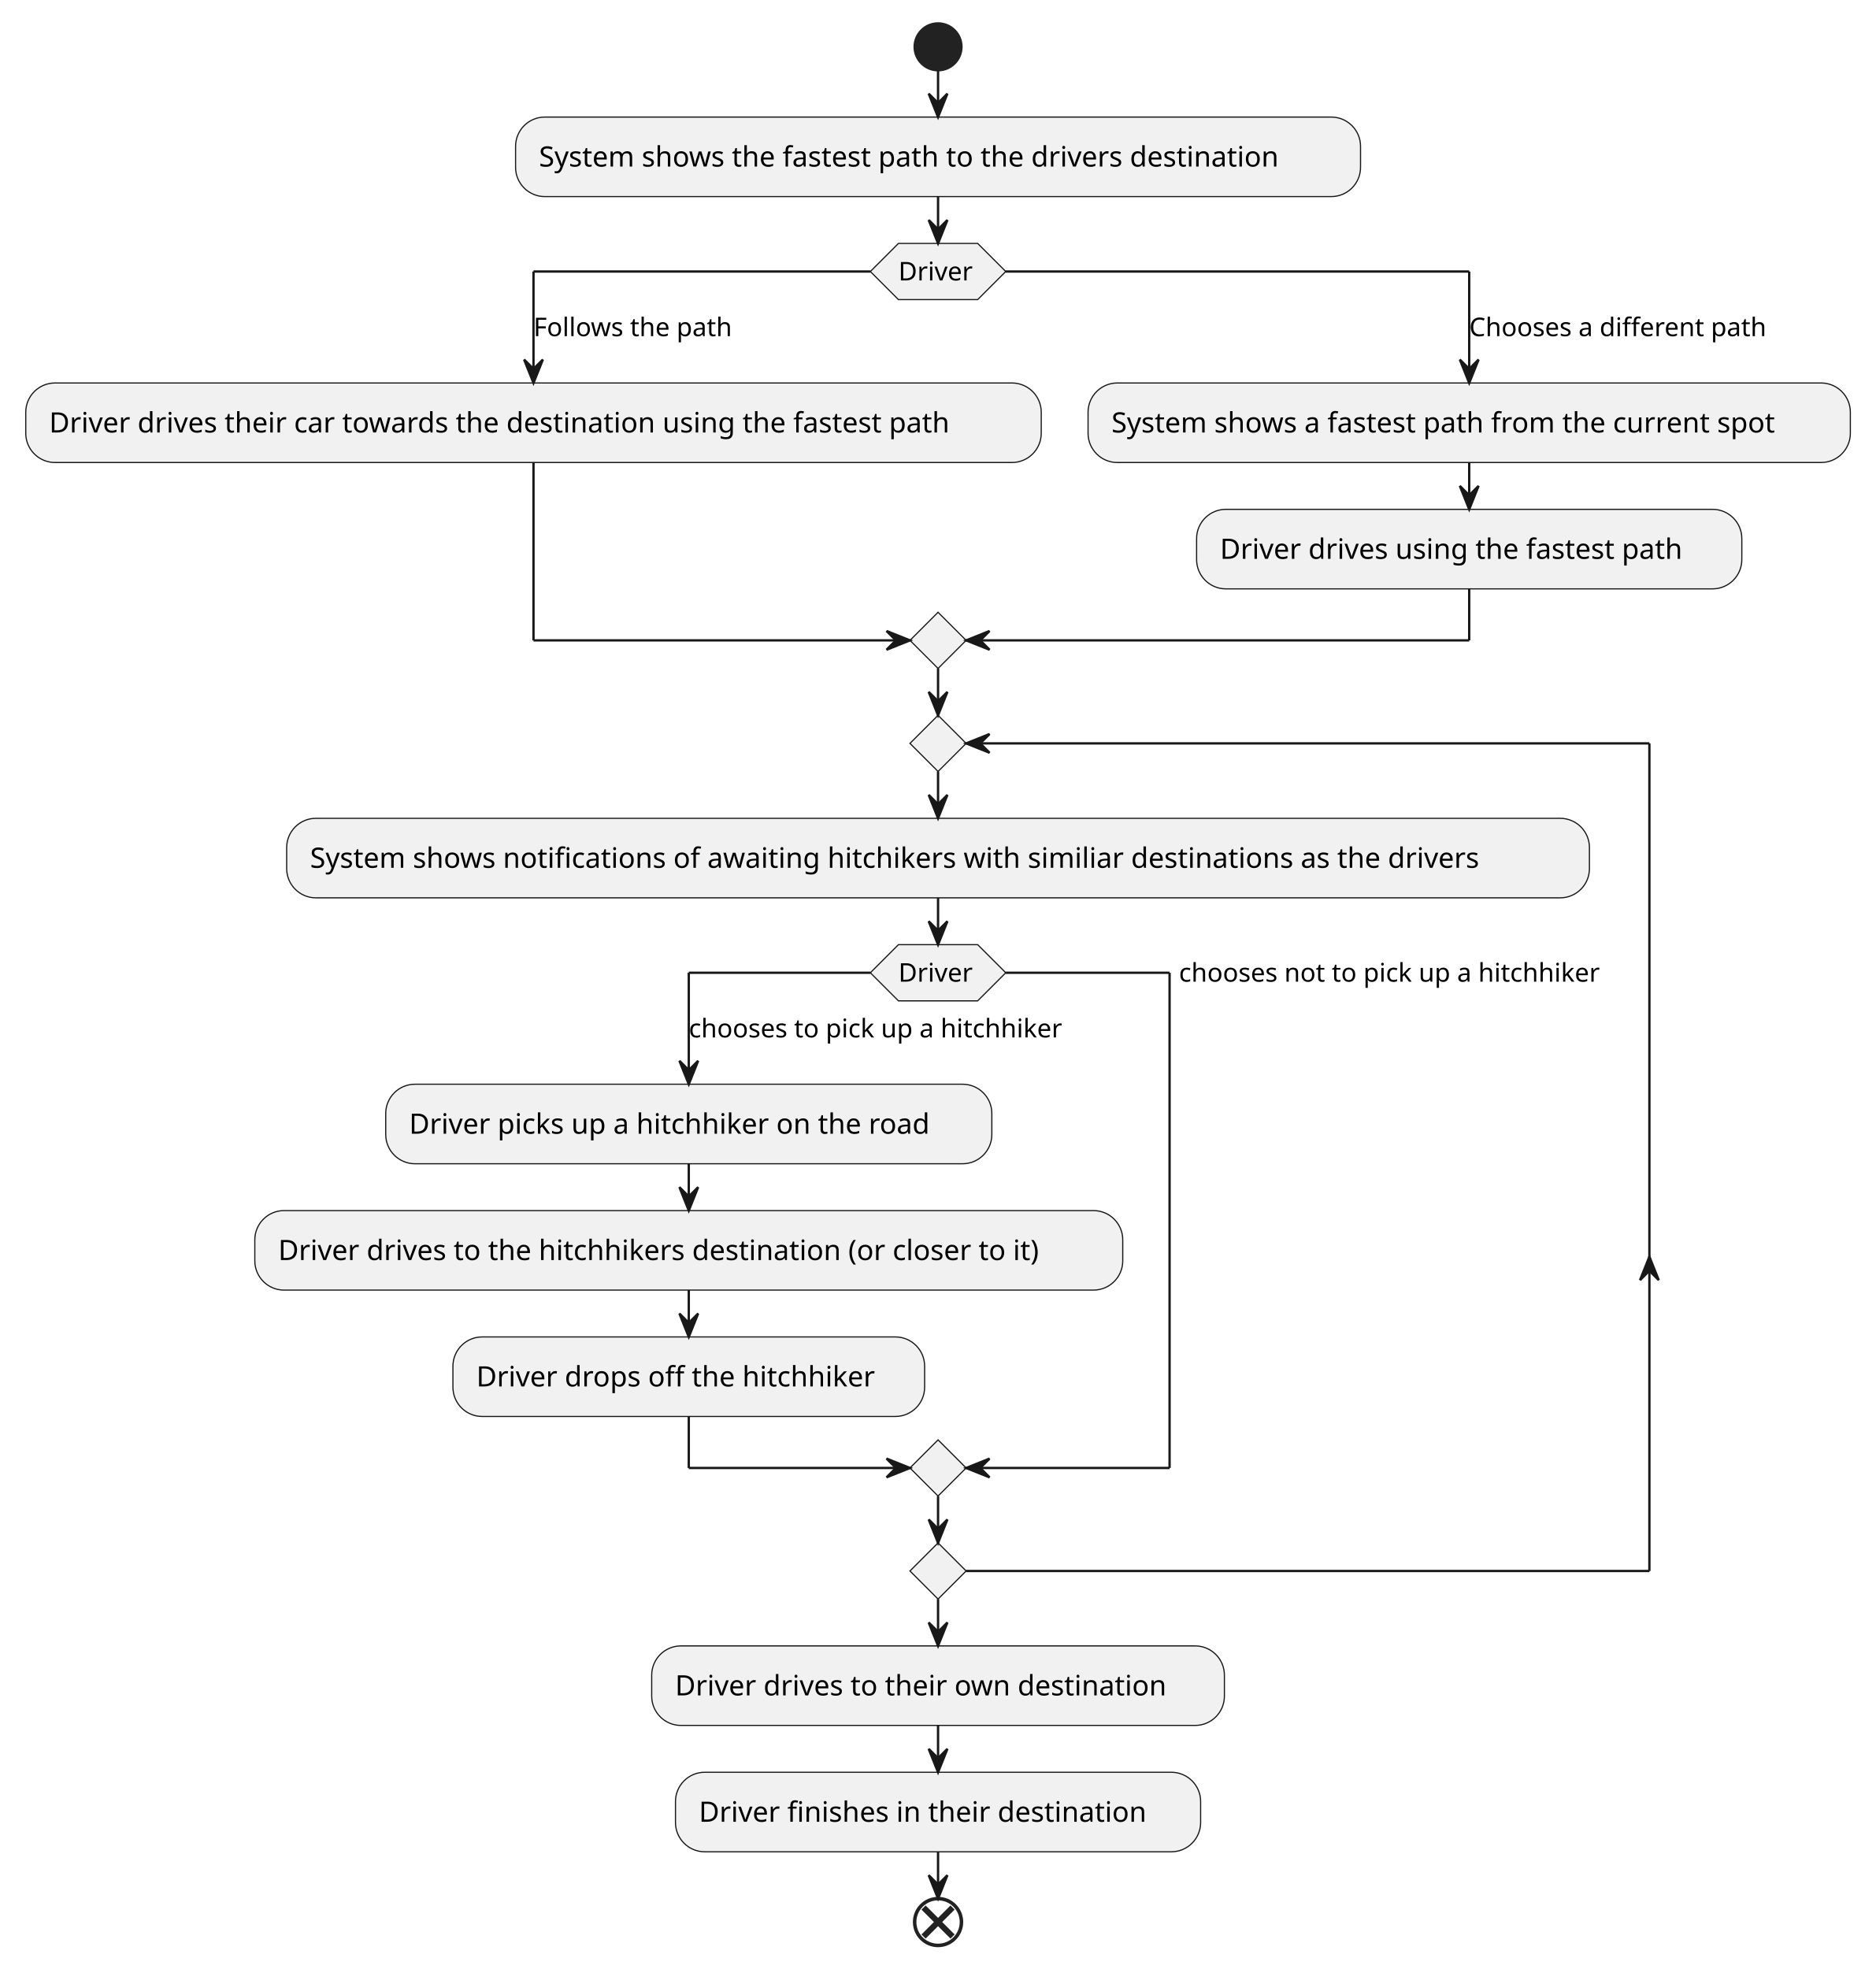
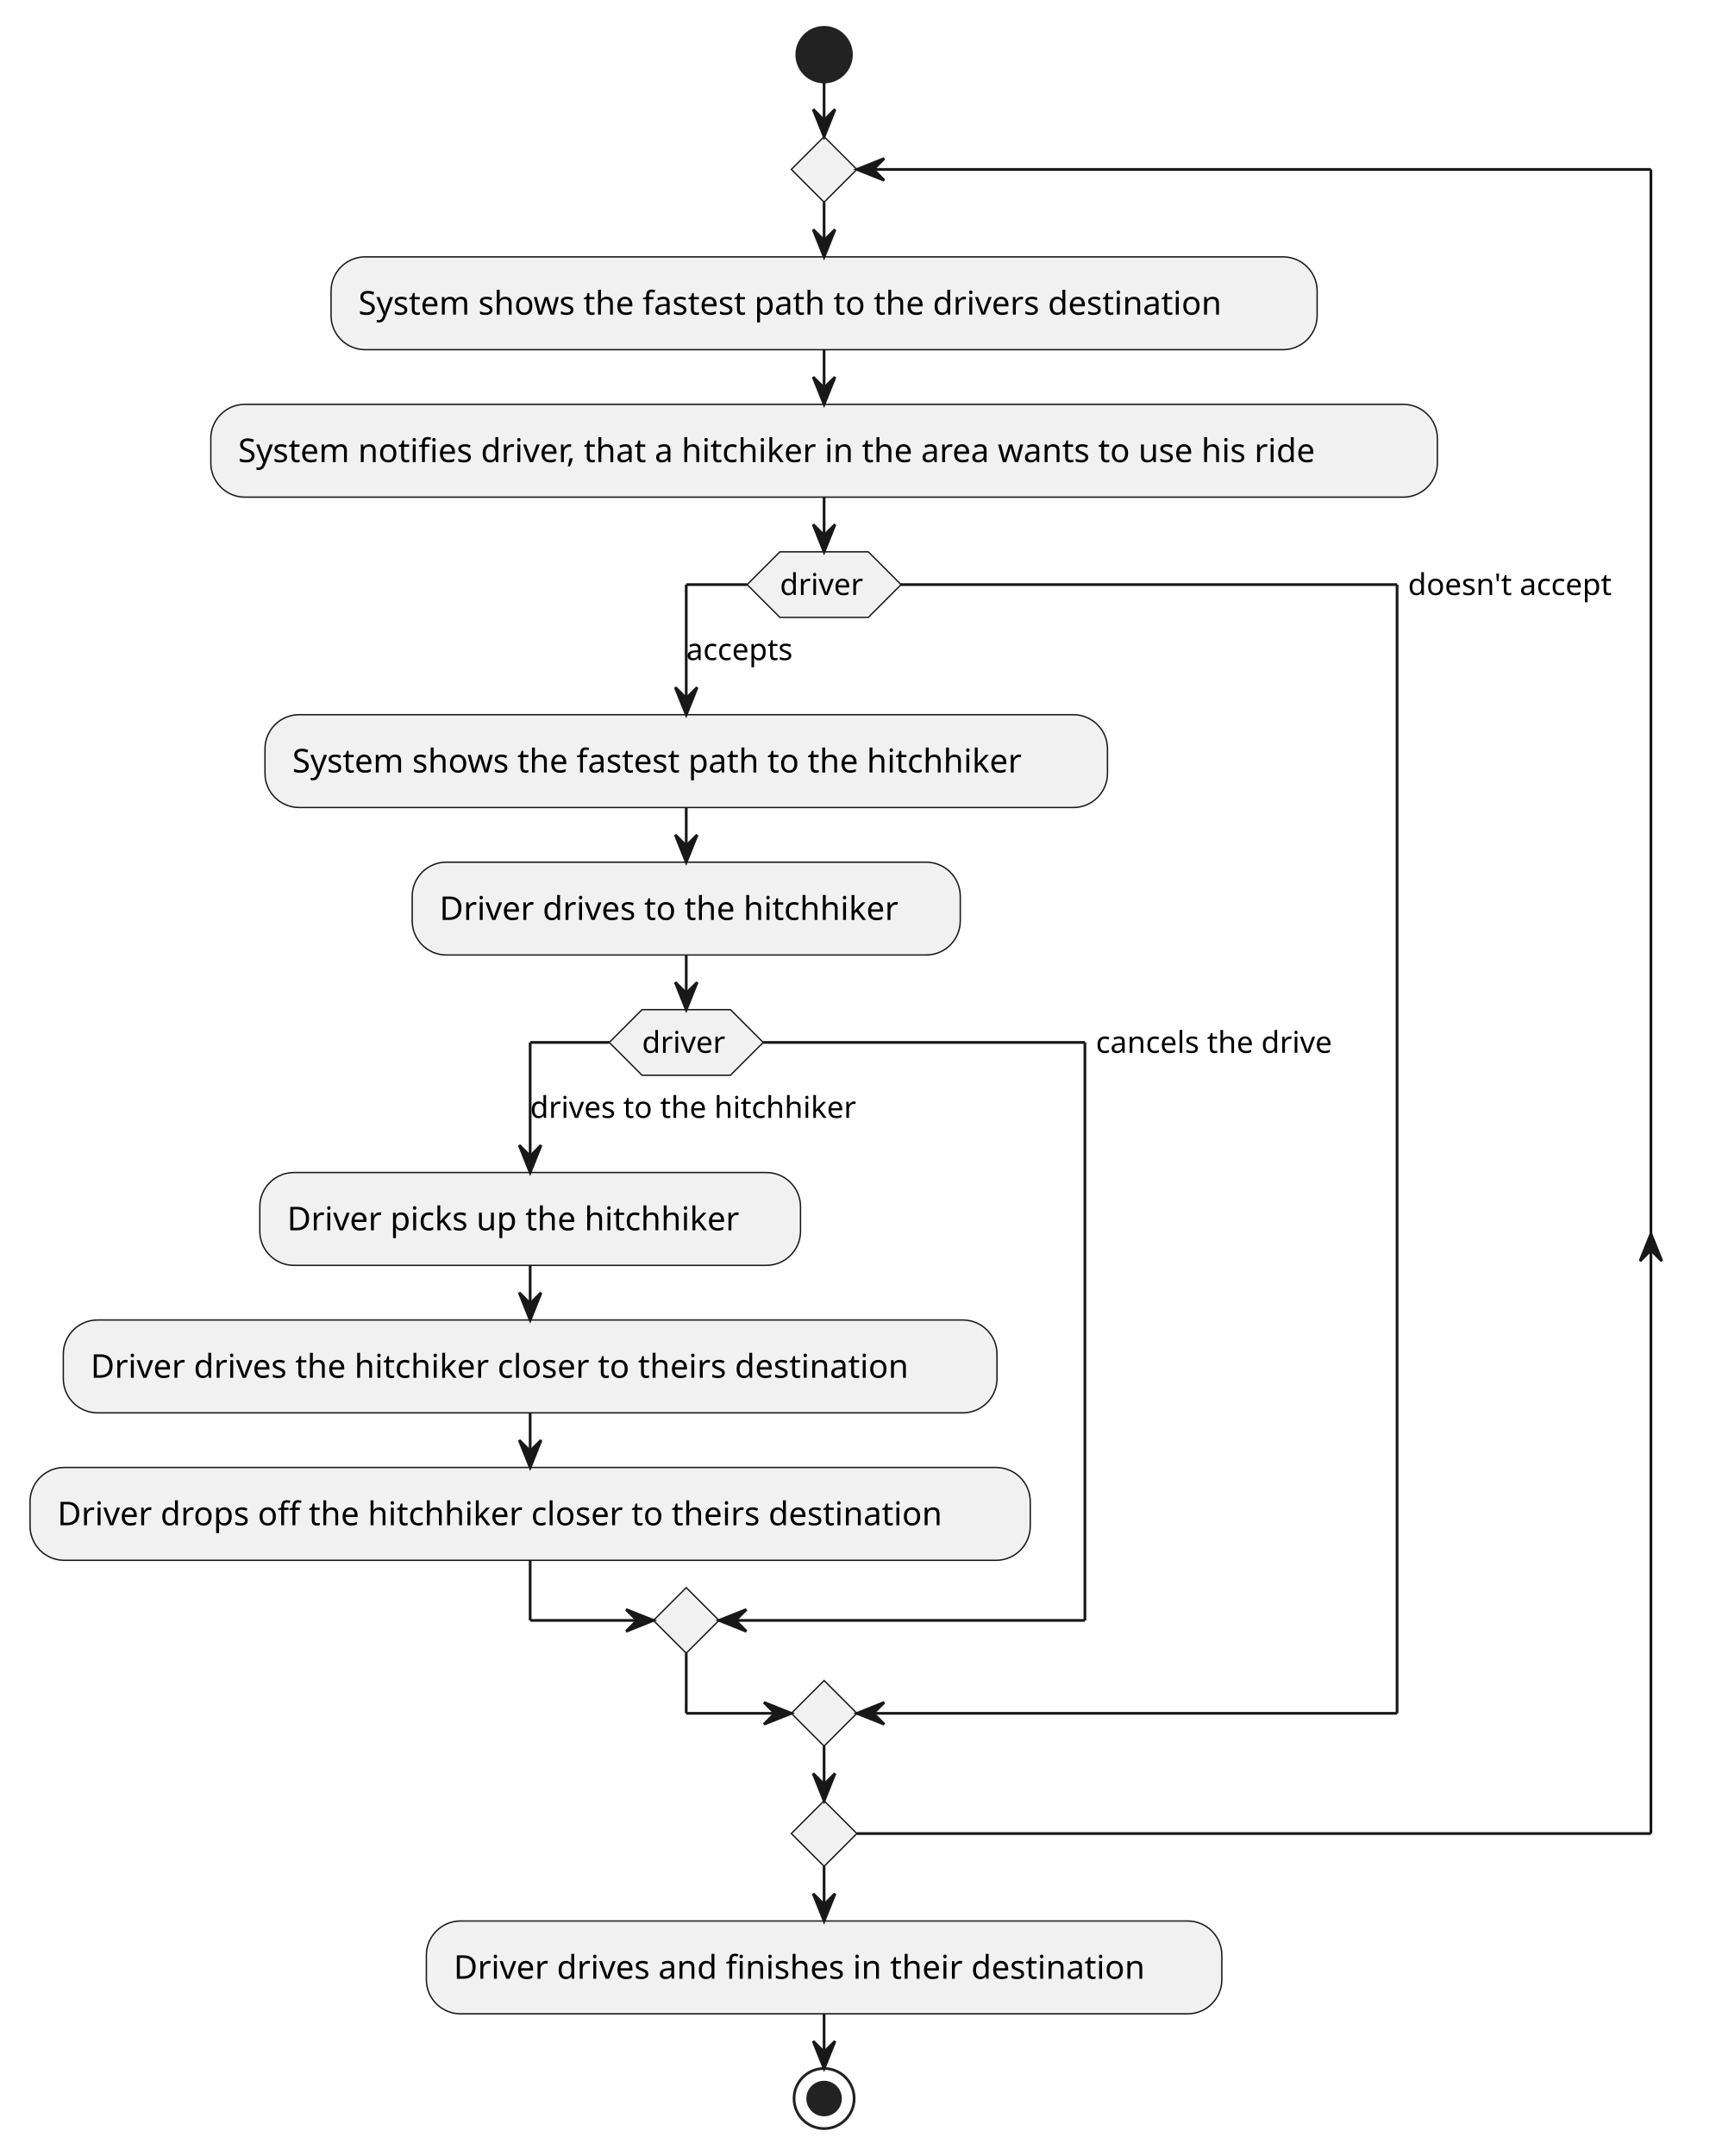
- <svg xmlns="http://www.w3.org/2000/svg" contentStyleType="text/css" data-diagram-type="ACTIVITY" height="841px" preserveAspectRatio="none" style="width:801px;height:841px;background:#FFFFFF;" version="1.1" viewBox="0 0 801 841" width="801px" zoomAndPan="magnify">
+ <svg xmlns="http://www.w3.org/2000/svg" contentStyleType="text/css" data-diagram-type="ACTIVITY" height="789px" preserveAspectRatio="none" style="width:630px;height:789px;background:#FFFFFF;" version="1.1" viewBox="0 0 630 789" width="630px" zoomAndPan="magnify">
  <defs />
  <g>
-     <ellipse cx="400.675" cy="20" fill="#222222" rx="10" ry="10" style="stroke:#222222;stroke-width:1;" />
-     <rect fill="#F1F1F1" height="33.969" rx="12.5" ry="12.5" style="stroke:#181818;stroke-width:0.5;" width="360.91" x="220.22" y="50" />
-     <text fill="#000000" font-family="sans-serif" font-size="12" lengthAdjust="spacing" textLength="340.91" x="230.22" y="71.139">System shows the fastest path to the drivers destination</text>
-     <polygon fill="#F1F1F1" points="383.75,103.969,417.599,103.969,429.599,115.969,417.599,127.969,383.75,127.969,371.75,115.969,383.75,103.969" style="stroke:#181818;stroke-width:0.5;" />
-     <text fill="#000000" font-family="sans-serif" font-size="11" lengthAdjust="spacing" textLength="33.849" x="383.75" y="119.777">Driver</text>
-     <rect fill="#F1F1F1" height="33.969" rx="12.5" ry="12.5" style="stroke:#181818;stroke-width:0.5;" width="433.748" x="11" y="163.578" />
-     <text fill="#000000" font-family="sans-serif" font-size="12" lengthAdjust="spacing" textLength="413.748" x="21" y="184.717">Driver drives their car towards the destination using the fastest path</text>
-     <rect fill="#F1F1F1" height="33.969" rx="12.5" ry="12.5" style="stroke:#181818;stroke-width:0.5;" width="325.602" x="464.748" y="163.578" />
-     <text fill="#000000" font-family="sans-serif" font-size="12" lengthAdjust="spacing" textLength="305.602" x="474.748" y="184.717">System shows a fastest path from the current spot</text>
-     <rect fill="#F1F1F1" height="33.969" rx="12.5" ry="12.5" style="stroke:#181818;stroke-width:0.5;" width="232.883" x="511.107" y="217.547" />
-     <text fill="#000000" font-family="sans-serif" font-size="12" lengthAdjust="spacing" textLength="212.883" x="521.107" y="238.685">Driver drives using the fastest path</text>
-     <polygon fill="#F1F1F1" points="400.675,261.516,400.675,261.516,412.675,273.516,400.675,285.516,400.675,285.516,388.675,273.516,400.675,261.516" style="stroke:#181818;stroke-width:0.5;" />
-     <rect fill="#F1F1F1" height="33.969" rx="12.5" ry="12.5" style="stroke:#181818;stroke-width:0.5;" width="556.455" x="122.447" y="349.516" />
-     <text fill="#000000" font-family="sans-serif" font-size="12" lengthAdjust="spacing" textLength="536.455" x="132.447" y="370.654">System shows notifications of awaiting hitchikers with similiar destinations as the drivers</text>
-     <polygon fill="#F1F1F1" points="383.75,403.484,417.599,403.484,429.599,415.484,417.599,427.484,383.75,427.484,371.75,415.484,383.75,403.484" style="stroke:#181818;stroke-width:0.5;" />
-     <text fill="#000000" font-family="sans-serif" font-size="11" lengthAdjust="spacing" textLength="33.849" x="383.75" y="419.293">Driver</text>
-     <rect fill="#F1F1F1" height="33.969" rx="12.5" ry="12.5" style="stroke:#181818;stroke-width:0.5;" width="258.893" x="164.756" y="463.094" />
-     <text fill="#000000" font-family="sans-serif" font-size="12" lengthAdjust="spacing" textLength="238.893" x="174.756" y="484.232">Driver picks up a hitchhiker on the road</text>
-     <rect fill="#F1F1F1" height="33.969" rx="12.5" ry="12.5" style="stroke:#181818;stroke-width:0.5;" width="370.725" x="108.84" y="517.062" />
-     <text fill="#000000" font-family="sans-serif" font-size="12" lengthAdjust="spacing" textLength="350.725" x="118.84" y="538.201">Driver drives to the hitchhikers destination (or closer to it)</text>
-     <rect fill="#F1F1F1" height="33.969" rx="12.5" ry="12.5" style="stroke:#181818;stroke-width:0.5;" width="201.482" x="193.461" y="571.031" />
-     <text fill="#000000" font-family="sans-serif" font-size="12" lengthAdjust="spacing" textLength="181.482" x="203.461" y="592.17">Driver drops off the hitchhiker</text>
-     <polygon fill="#F1F1F1" points="400.675,615,400.675,615,412.675,627,400.675,639,400.675,639,388.675,627,400.675,615" style="stroke:#181818;stroke-width:0.5;" />
-     <polygon fill="#F1F1F1" points="400.675,305.516,412.675,317.516,400.675,329.516,388.675,317.516,400.675,305.516" style="stroke:#181818;stroke-width:0.5;" />
-     <polygon fill="#F1F1F1" points="400.675,659,400.675,659,412.675,671,400.675,683,400.675,683,388.675,671,400.675,659" style="stroke:#181818;stroke-width:0.5;" />
-     <rect fill="#F1F1F1" height="33.969" rx="12.5" ry="12.5" style="stroke:#181818;stroke-width:0.5;" width="244.625" x="278.362" y="703" />
-     <text fill="#000000" font-family="sans-serif" font-size="12" lengthAdjust="spacing" textLength="224.625" x="288.362" y="724.139">Driver drives to their own destination</text>
-     <rect fill="#F1F1F1" height="33.969" rx="12.5" ry="12.5" style="stroke:#181818;stroke-width:0.5;" width="224.31" x="288.519" y="756.969" />
-     <text fill="#000000" font-family="sans-serif" font-size="12" lengthAdjust="spacing" textLength="204.31" x="298.519" y="778.107">Driver finishes in their destination</text>
-     <ellipse cx="400.675" cy="820.938" fill="none" rx="10" ry="10" style="stroke:#222222;stroke-width:1.5;" />
-     <line style="stroke:#222222;stroke-width:2.5;" x1="394.488" x2="406.862" y1="814.75" y2="827.125" />
-     <line style="stroke:#222222;stroke-width:2.5;" x1="406.862" x2="394.488" y1="814.75" y2="827.125" />
-     <line style="stroke:#181818;stroke-width:1;" x1="400.675" x2="400.675" y1="30" y2="50" />
-     <polygon fill="#181818" points="396.675,40,400.675,50,404.675,40,400.675,44" style="stroke:#181818;stroke-width:1;" />
-     <line style="stroke:#181818;stroke-width:1;" x1="627.549" x2="627.549" y1="197.547" y2="217.547" />
-     <polygon fill="#181818" points="623.549,207.547,627.549,217.547,631.549,207.547,627.549,211.547" style="stroke:#181818;stroke-width:1;" />
-     <line style="stroke:#181818;stroke-width:1;" x1="371.75" x2="227.874" y1="115.969" y2="115.969" />
-     <line style="stroke:#181818;stroke-width:1;" x1="227.874" x2="227.874" y1="115.969" y2="163.578" />
-     <polygon fill="#181818" points="223.874,153.578,227.874,163.578,231.874,153.578,227.874,157.578" style="stroke:#181818;stroke-width:1;" />
-     <text fill="#000000" font-family="sans-serif" font-size="11" lengthAdjust="spacing" textLength="90.68" x="227.874" y="143.582">Follows the path</text>
-     <line style="stroke:#181818;stroke-width:1;" x1="429.599" x2="627.549" y1="115.969" y2="115.969" />
-     <line style="stroke:#181818;stroke-width:1;" x1="627.549" x2="627.549" y1="115.969" y2="163.578" />
-     <polygon fill="#181818" points="623.549,153.578,627.549,163.578,631.549,153.578,627.549,157.578" style="stroke:#181818;stroke-width:1;" />
-     <text fill="#000000" font-family="sans-serif" font-size="11" lengthAdjust="spacing" textLength="135.706" x="627.549" y="143.582">Chooses a different path</text>
-     <line style="stroke:#181818;stroke-width:1;" x1="227.874" x2="227.874" y1="197.547" y2="273.516" />
-     <line style="stroke:#181818;stroke-width:1;" x1="227.874" x2="388.675" y1="273.516" y2="273.516" />
-     <polygon fill="#181818" points="378.675,269.516,388.675,273.516,378.675,277.516,382.675,273.516" style="stroke:#181818;stroke-width:1;" />
-     <line style="stroke:#181818;stroke-width:1;" x1="627.549" x2="627.549" y1="251.516" y2="273.516" />
-     <line style="stroke:#181818;stroke-width:1;" x1="627.549" x2="412.675" y1="273.516" y2="273.516" />
-     <polygon fill="#181818" points="422.675,269.516,412.675,273.516,422.675,277.516,418.675,273.516" style="stroke:#181818;stroke-width:1;" />
-     <line style="stroke:#181818;stroke-width:1;" x1="400.675" x2="400.675" y1="83.969" y2="103.969" />
-     <polygon fill="#181818" points="396.675,93.969,400.675,103.969,404.675,93.969,400.675,97.969" style="stroke:#181818;stroke-width:1;" />
-     <line style="stroke:#181818;stroke-width:1;" x1="294.202" x2="294.202" y1="497.062" y2="517.062" />
-     <polygon fill="#181818" points="290.202,507.062,294.202,517.062,298.202,507.062,294.202,511.062" style="stroke:#181818;stroke-width:1;" />
-     <line style="stroke:#181818;stroke-width:1;" x1="294.202" x2="294.202" y1="551.031" y2="571.031" />
-     <polygon fill="#181818" points="290.202,561.031,294.202,571.031,298.202,561.031,294.202,565.031" style="stroke:#181818;stroke-width:1;" />
-     <line style="stroke:#181818;stroke-width:1;" x1="371.75" x2="294.202" y1="415.484" y2="415.484" />
-     <line style="stroke:#181818;stroke-width:1;" x1="294.202" x2="294.202" y1="415.484" y2="463.094" />
-     <polygon fill="#181818" points="290.202,453.094,294.202,463.094,298.202,453.094,294.202,457.094" style="stroke:#181818;stroke-width:1;" />
-     <text fill="#000000" font-family="sans-serif" font-size="11" lengthAdjust="spacing" textLength="171.435" x="294.202" y="443.097">chooses to pick up a hitchhiker</text>
-     <line style="stroke:#181818;stroke-width:1;" x1="429.599" x2="499.564" y1="415.484" y2="415.484" />
-     <line style="stroke:#181818;stroke-width:1;" x1="499.564" x2="499.564" y1="415.484" y2="627" />
-     <line style="stroke:#181818;stroke-width:1;" x1="499.564" x2="412.675" y1="627" y2="627" />
-     <polygon fill="#181818" points="422.675,623,412.675,627,422.675,631,418.675,627" style="stroke:#181818;stroke-width:1;" />
-     <text fill="#000000" font-family="sans-serif" font-size="11" lengthAdjust="spacing" textLength="192.946" x="503.564" y="419.293">chooses not to pick up a hitchhiker</text>
-     <line style="stroke:#181818;stroke-width:1;" x1="294.202" x2="294.202" y1="605" y2="627" />
-     <line style="stroke:#181818;stroke-width:1;" x1="294.202" x2="388.675" y1="627" y2="627" />
-     <polygon fill="#181818" points="378.675,623,388.675,627,378.675,631,382.675,627" style="stroke:#181818;stroke-width:1;" />
-     <line style="stroke:#181818;stroke-width:1;" x1="400.675" x2="400.675" y1="383.484" y2="403.484" />
-     <polygon fill="#181818" points="396.675,393.484,400.675,403.484,404.675,393.484,400.675,397.484" style="stroke:#181818;stroke-width:1;" />
-     <line style="stroke:#181818;stroke-width:1;" x1="400.675" x2="400.675" y1="329.516" y2="349.516" />
-     <polygon fill="#181818" points="396.675,339.516,400.675,349.516,404.675,339.516,400.675,343.516" style="stroke:#181818;stroke-width:1;" />
-     <line style="stroke:#181818;stroke-width:1;" x1="412.675" x2="704.51" y1="671" y2="671" />
-     <polygon fill="#181818" points="700.51,546.758,704.51,536.758,708.51,546.758,704.51,542.758" style="stroke:#181818;stroke-width:1;" />
-     <line style="stroke:#181818;stroke-width:1;" x1="704.51" x2="704.51" y1="317.516" y2="671" />
-     <line style="stroke:#181818;stroke-width:1;" x1="704.51" x2="412.675" y1="317.516" y2="317.516" />
-     <polygon fill="#181818" points="422.675,313.516,412.675,317.516,422.675,321.516,418.675,317.516" style="stroke:#181818;stroke-width:1;" />
-     <line style="stroke:#181818;stroke-width:1;" x1="400.675" x2="400.675" y1="639" y2="659" />
-     <polygon fill="#181818" points="396.675,649,400.675,659,404.675,649,400.675,653" style="stroke:#181818;stroke-width:1;" />
-     <line style="stroke:#181818;stroke-width:1;" x1="400.675" x2="400.675" y1="285.516" y2="305.516" />
-     <polygon fill="#181818" points="396.675,295.516,400.675,305.516,404.675,295.516,400.675,299.516" style="stroke:#181818;stroke-width:1;" />
-     <line style="stroke:#181818;stroke-width:1;" x1="400.675" x2="400.675" y1="683" y2="703" />
-     <polygon fill="#181818" points="396.675,693,400.675,703,404.675,693,400.675,697" style="stroke:#181818;stroke-width:1;" />
-     <line style="stroke:#181818;stroke-width:1;" x1="400.675" x2="400.675" y1="736.969" y2="756.969" />
-     <polygon fill="#181818" points="396.675,746.969,400.675,756.969,404.675,746.969,400.675,750.969" style="stroke:#181818;stroke-width:1;" />
-     <line style="stroke:#181818;stroke-width:1;" x1="400.675" x2="400.675" y1="790.938" y2="810.938" />
-     <polygon fill="#181818" points="396.675,800.938,400.675,810.938,404.675,800.938,400.675,804.938" style="stroke:#181818;stroke-width:1;" />
+     <ellipse cx="301.62" cy="20" fill="#222222" rx="10" ry="10" style="stroke:#222222;stroke-width:1;" />
+     <rect fill="#F1F1F1" height="33.969" rx="12.5" ry="12.5" style="stroke:#181818;stroke-width:0.5;" width="360.91" x="121.165" y="94" />
+     <text fill="#000000" font-family="sans-serif" font-size="12" lengthAdjust="spacing" textLength="340.91" x="131.165" y="115.139">System shows the fastest path to the drivers destination</text>
+     <rect fill="#F1F1F1" height="33.969" rx="12.5" ry="12.5" style="stroke:#181818;stroke-width:0.5;" width="448.935" x="77.152" y="147.969" />
+     <text fill="#000000" font-family="sans-serif" font-size="12" lengthAdjust="spacing" textLength="428.935" x="87.152" y="169.107">System notifies driver, that a hitchiker in the area wants to use his ride</text>
+     <polygon fill="#F1F1F1" points="285.44,201.938,317.8,201.938,329.8,213.938,317.8,225.938,285.44,225.938,273.44,213.938,285.44,201.938" style="stroke:#181818;stroke-width:0.5;" />
+     <text fill="#000000" font-family="sans-serif" font-size="11" lengthAdjust="spacing" textLength="32.361" x="285.44" y="217.746">driver</text>
+     <rect fill="#F1F1F1" height="33.969" rx="12.5" ry="12.5" style="stroke:#181818;stroke-width:0.5;" width="308.357" x="96.984" y="261.547" />
+     <text fill="#000000" font-family="sans-serif" font-size="12" lengthAdjust="spacing" textLength="288.357" x="106.984" y="282.685">System shows the fastest path to the hitchhiker</text>
+     <rect fill="#F1F1F1" height="33.969" rx="12.5" ry="12.5" style="stroke:#181818;stroke-width:0.5;" width="200.598" x="150.863" y="315.516" />
+     <text fill="#000000" font-family="sans-serif" font-size="12" lengthAdjust="spacing" textLength="180.598" x="160.863" y="336.654">Driver drives to the hitchhiker</text>
+     <polygon fill="#F1F1F1" points="234.982,369.484,267.343,369.484,279.343,381.484,267.343,393.484,234.982,393.484,222.982,381.484,234.982,369.484" style="stroke:#181818;stroke-width:0.5;" />
+     <text fill="#000000" font-family="sans-serif" font-size="11" lengthAdjust="spacing" textLength="32.361" x="234.982" y="385.293">driver</text>
+     <rect fill="#F1F1F1" height="33.969" rx="12.5" ry="12.5" style="stroke:#181818;stroke-width:0.5;" width="197.902" x="95.088" y="429.094" />
+     <text fill="#000000" font-family="sans-serif" font-size="12" lengthAdjust="spacing" textLength="177.902" x="105.088" y="450.232">Driver picks up the hitchhiker</text>
+     <rect fill="#F1F1F1" height="33.969" rx="12.5" ry="12.5" style="stroke:#181818;stroke-width:0.5;" width="341.727" x="23.176" y="483.062" />
+     <text fill="#000000" font-family="sans-serif" font-size="12" lengthAdjust="spacing" textLength="321.727" x="33.176" y="504.201">Driver drives the hitchiker closer to theirs destination</text>
+     <rect fill="#F1F1F1" height="33.969" rx="12.5" ry="12.5" style="stroke:#181818;stroke-width:0.5;" width="366.078" x="11" y="537.031" />
+     <text fill="#000000" font-family="sans-serif" font-size="12" lengthAdjust="spacing" textLength="346.078" x="21" y="558.17">Driver drops off the hitchhiker closer to theirs destination</text>
+     <polygon fill="#F1F1F1" points="251.162,581,251.162,581,263.162,593,251.162,605,251.162,605,239.162,593,251.162,581" style="stroke:#181818;stroke-width:0.5;" />
+     <polygon fill="#F1F1F1" points="301.62,615,301.62,615,313.62,627,301.62,639,301.62,639,289.62,627,301.62,615" style="stroke:#181818;stroke-width:0.5;" />
+     <polygon fill="#F1F1F1" points="301.62,50,313.62,62,301.62,74,289.62,62,301.62,50" style="stroke:#181818;stroke-width:0.5;" />
+     <polygon fill="#F1F1F1" points="301.62,659,301.62,659,313.62,671,301.62,683,301.62,683,289.62,671,301.62,659" style="stroke:#181818;stroke-width:0.5;" />
+     <rect fill="#F1F1F1" height="33.969" rx="12.5" ry="12.5" style="stroke:#181818;stroke-width:0.5;" width="291.137" x="156.052" y="703" />
+     <text fill="#000000" font-family="sans-serif" font-size="12" lengthAdjust="spacing" textLength="271.137" x="166.052" y="724.139">Driver drives and finishes in their destination</text>
+     <ellipse cx="301.62" cy="767.969" fill="none" rx="11" ry="11" style="stroke:#222222;stroke-width:1;" />
+     <ellipse cx="301.62" cy="767.969" fill="#222222" rx="6" ry="6" style="stroke:#222222;stroke-width:1;" />
+     <line style="stroke:#181818;stroke-width:1;" x1="301.62" x2="301.62" y1="127.969" y2="147.969" />
+     <polygon fill="#181818" points="297.62,137.969,301.62,147.969,305.62,137.969,301.62,141.969" style="stroke:#181818;stroke-width:1;" />
+     <line style="stroke:#181818;stroke-width:1;" x1="251.162" x2="251.162" y1="295.516" y2="315.516" />
+     <polygon fill="#181818" points="247.162,305.516,251.162,315.516,255.162,305.516,251.162,309.516" style="stroke:#181818;stroke-width:1;" />
+     <line style="stroke:#181818;stroke-width:1;" x1="194.039" x2="194.039" y1="463.062" y2="483.062" />
+     <polygon fill="#181818" points="190.039,473.062,194.039,483.062,198.039,473.062,194.039,477.062" style="stroke:#181818;stroke-width:1;" />
+     <line style="stroke:#181818;stroke-width:1;" x1="194.039" x2="194.039" y1="517.031" y2="537.031" />
+     <polygon fill="#181818" points="190.039,527.031,194.039,537.031,198.039,527.031,194.039,531.031" style="stroke:#181818;stroke-width:1;" />
+     <line style="stroke:#181818;stroke-width:1;" x1="222.982" x2="194.039" y1="381.484" y2="381.484" />
+     <line style="stroke:#181818;stroke-width:1;" x1="194.039" x2="194.039" y1="381.484" y2="429.094" />
+     <polygon fill="#181818" points="190.039,419.094,194.039,429.094,198.039,419.094,194.039,423.094" style="stroke:#181818;stroke-width:1;" />
+     <text fill="#000000" font-family="sans-serif" font-size="11" lengthAdjust="spacing" textLength="128.203" x="194.039" y="409.097">drives to the hitchhiker</text>
+     <line style="stroke:#181818;stroke-width:1;" x1="279.343" x2="397.078" y1="381.484" y2="381.484" />
+     <line style="stroke:#181818;stroke-width:1;" x1="397.078" x2="397.078" y1="381.484" y2="593" />
+     <line style="stroke:#181818;stroke-width:1;" x1="397.078" x2="263.162" y1="593" y2="593" />
+     <polygon fill="#181818" points="273.162,589,263.162,593,273.162,597,269.162,593" style="stroke:#181818;stroke-width:1;" />
+     <text fill="#000000" font-family="sans-serif" font-size="11" lengthAdjust="spacing" textLength="94.247" x="401.078" y="385.293">cancels the drive</text>
+     <line style="stroke:#181818;stroke-width:1;" x1="194.039" x2="194.039" y1="571" y2="593" />
+     <line style="stroke:#181818;stroke-width:1;" x1="194.039" x2="239.162" y1="593" y2="593" />
+     <polygon fill="#181818" points="229.162,589,239.162,593,229.162,597,233.162,593" style="stroke:#181818;stroke-width:1;" />
+     <line style="stroke:#181818;stroke-width:1;" x1="251.162" x2="251.162" y1="349.484" y2="369.484" />
+     <polygon fill="#181818" points="247.162,359.484,251.162,369.484,255.162,359.484,251.162,363.484" style="stroke:#181818;stroke-width:1;" />
+     <line style="stroke:#181818;stroke-width:1;" x1="273.44" x2="251.162" y1="213.938" y2="213.938" />
+     <line style="stroke:#181818;stroke-width:1;" x1="251.162" x2="251.162" y1="213.938" y2="261.547" />
+     <polygon fill="#181818" points="247.162,251.547,251.162,261.547,255.162,251.547,251.162,255.547" style="stroke:#181818;stroke-width:1;" />
+     <text fill="#000000" font-family="sans-serif" font-size="11" lengthAdjust="spacing" textLength="42.63" x="251.162" y="241.55">accepts</text>
+     <line style="stroke:#181818;stroke-width:1;" x1="329.8" x2="511.325" y1="213.938" y2="213.938" />
+     <line style="stroke:#181818;stroke-width:1;" x1="511.325" x2="511.325" y1="213.938" y2="627" />
+     <line style="stroke:#181818;stroke-width:1;" x1="511.325" x2="313.62" y1="627" y2="627" />
+     <polygon fill="#181818" points="323.62,623,313.62,627,323.62,631,319.62,627" style="stroke:#181818;stroke-width:1;" />
+     <text fill="#000000" font-family="sans-serif" font-size="11" lengthAdjust="spacing" textLength="80.915" x="515.325" y="217.746">doesn't accept</text>
+     <line style="stroke:#181818;stroke-width:1;" x1="251.162" x2="251.162" y1="605" y2="627" />
+     <line style="stroke:#181818;stroke-width:1;" x1="251.162" x2="289.62" y1="627" y2="627" />
+     <polygon fill="#181818" points="279.62,623,289.62,627,279.62,631,283.62,627" style="stroke:#181818;stroke-width:1;" />
+     <line style="stroke:#181818;stroke-width:1;" x1="301.62" x2="301.62" y1="181.938" y2="201.938" />
+     <polygon fill="#181818" points="297.62,191.938,301.62,201.938,305.62,191.938,301.62,195.938" style="stroke:#181818;stroke-width:1;" />
+     <line style="stroke:#181818;stroke-width:1;" x1="301.62" x2="301.62" y1="74" y2="94" />
+     <polygon fill="#181818" points="297.62,84,301.62,94,305.62,84,301.62,88" style="stroke:#181818;stroke-width:1;" />
+     <line style="stroke:#181818;stroke-width:1;" x1="313.62" x2="604.24" y1="671" y2="671" />
+     <polygon fill="#181818" points="600.24,461.5,604.24,451.5,608.24,461.5,604.24,457.5" style="stroke:#181818;stroke-width:1;" />
+     <line style="stroke:#181818;stroke-width:1;" x1="604.24" x2="604.24" y1="62" y2="671" />
+     <line style="stroke:#181818;stroke-width:1;" x1="604.24" x2="313.62" y1="62" y2="62" />
+     <polygon fill="#181818" points="323.62,58,313.62,62,323.62,66,319.62,62" style="stroke:#181818;stroke-width:1;" />
+     <line style="stroke:#181818;stroke-width:1;" x1="301.62" x2="301.62" y1="639" y2="659" />
+     <polygon fill="#181818" points="297.62,649,301.62,659,305.62,649,301.62,653" style="stroke:#181818;stroke-width:1;" />
+     <line style="stroke:#181818;stroke-width:1;" x1="301.62" x2="301.62" y1="30" y2="50" />
+     <polygon fill="#181818" points="297.62,40,301.62,50,305.62,40,301.62,44" style="stroke:#181818;stroke-width:1;" />
+     <line style="stroke:#181818;stroke-width:1;" x1="301.62" x2="301.62" y1="683" y2="703" />
+     <polygon fill="#181818" points="297.62,693,301.62,703,305.62,693,301.62,697" style="stroke:#181818;stroke-width:1;" />
+     <line style="stroke:#181818;stroke-width:1;" x1="301.62" x2="301.62" y1="736.969" y2="756.969" />
+     <polygon fill="#181818" points="297.62,746.969,301.62,756.969,305.62,746.969,301.62,750.969" style="stroke:#181818;stroke-width:1;" />
  </g>
</svg>
